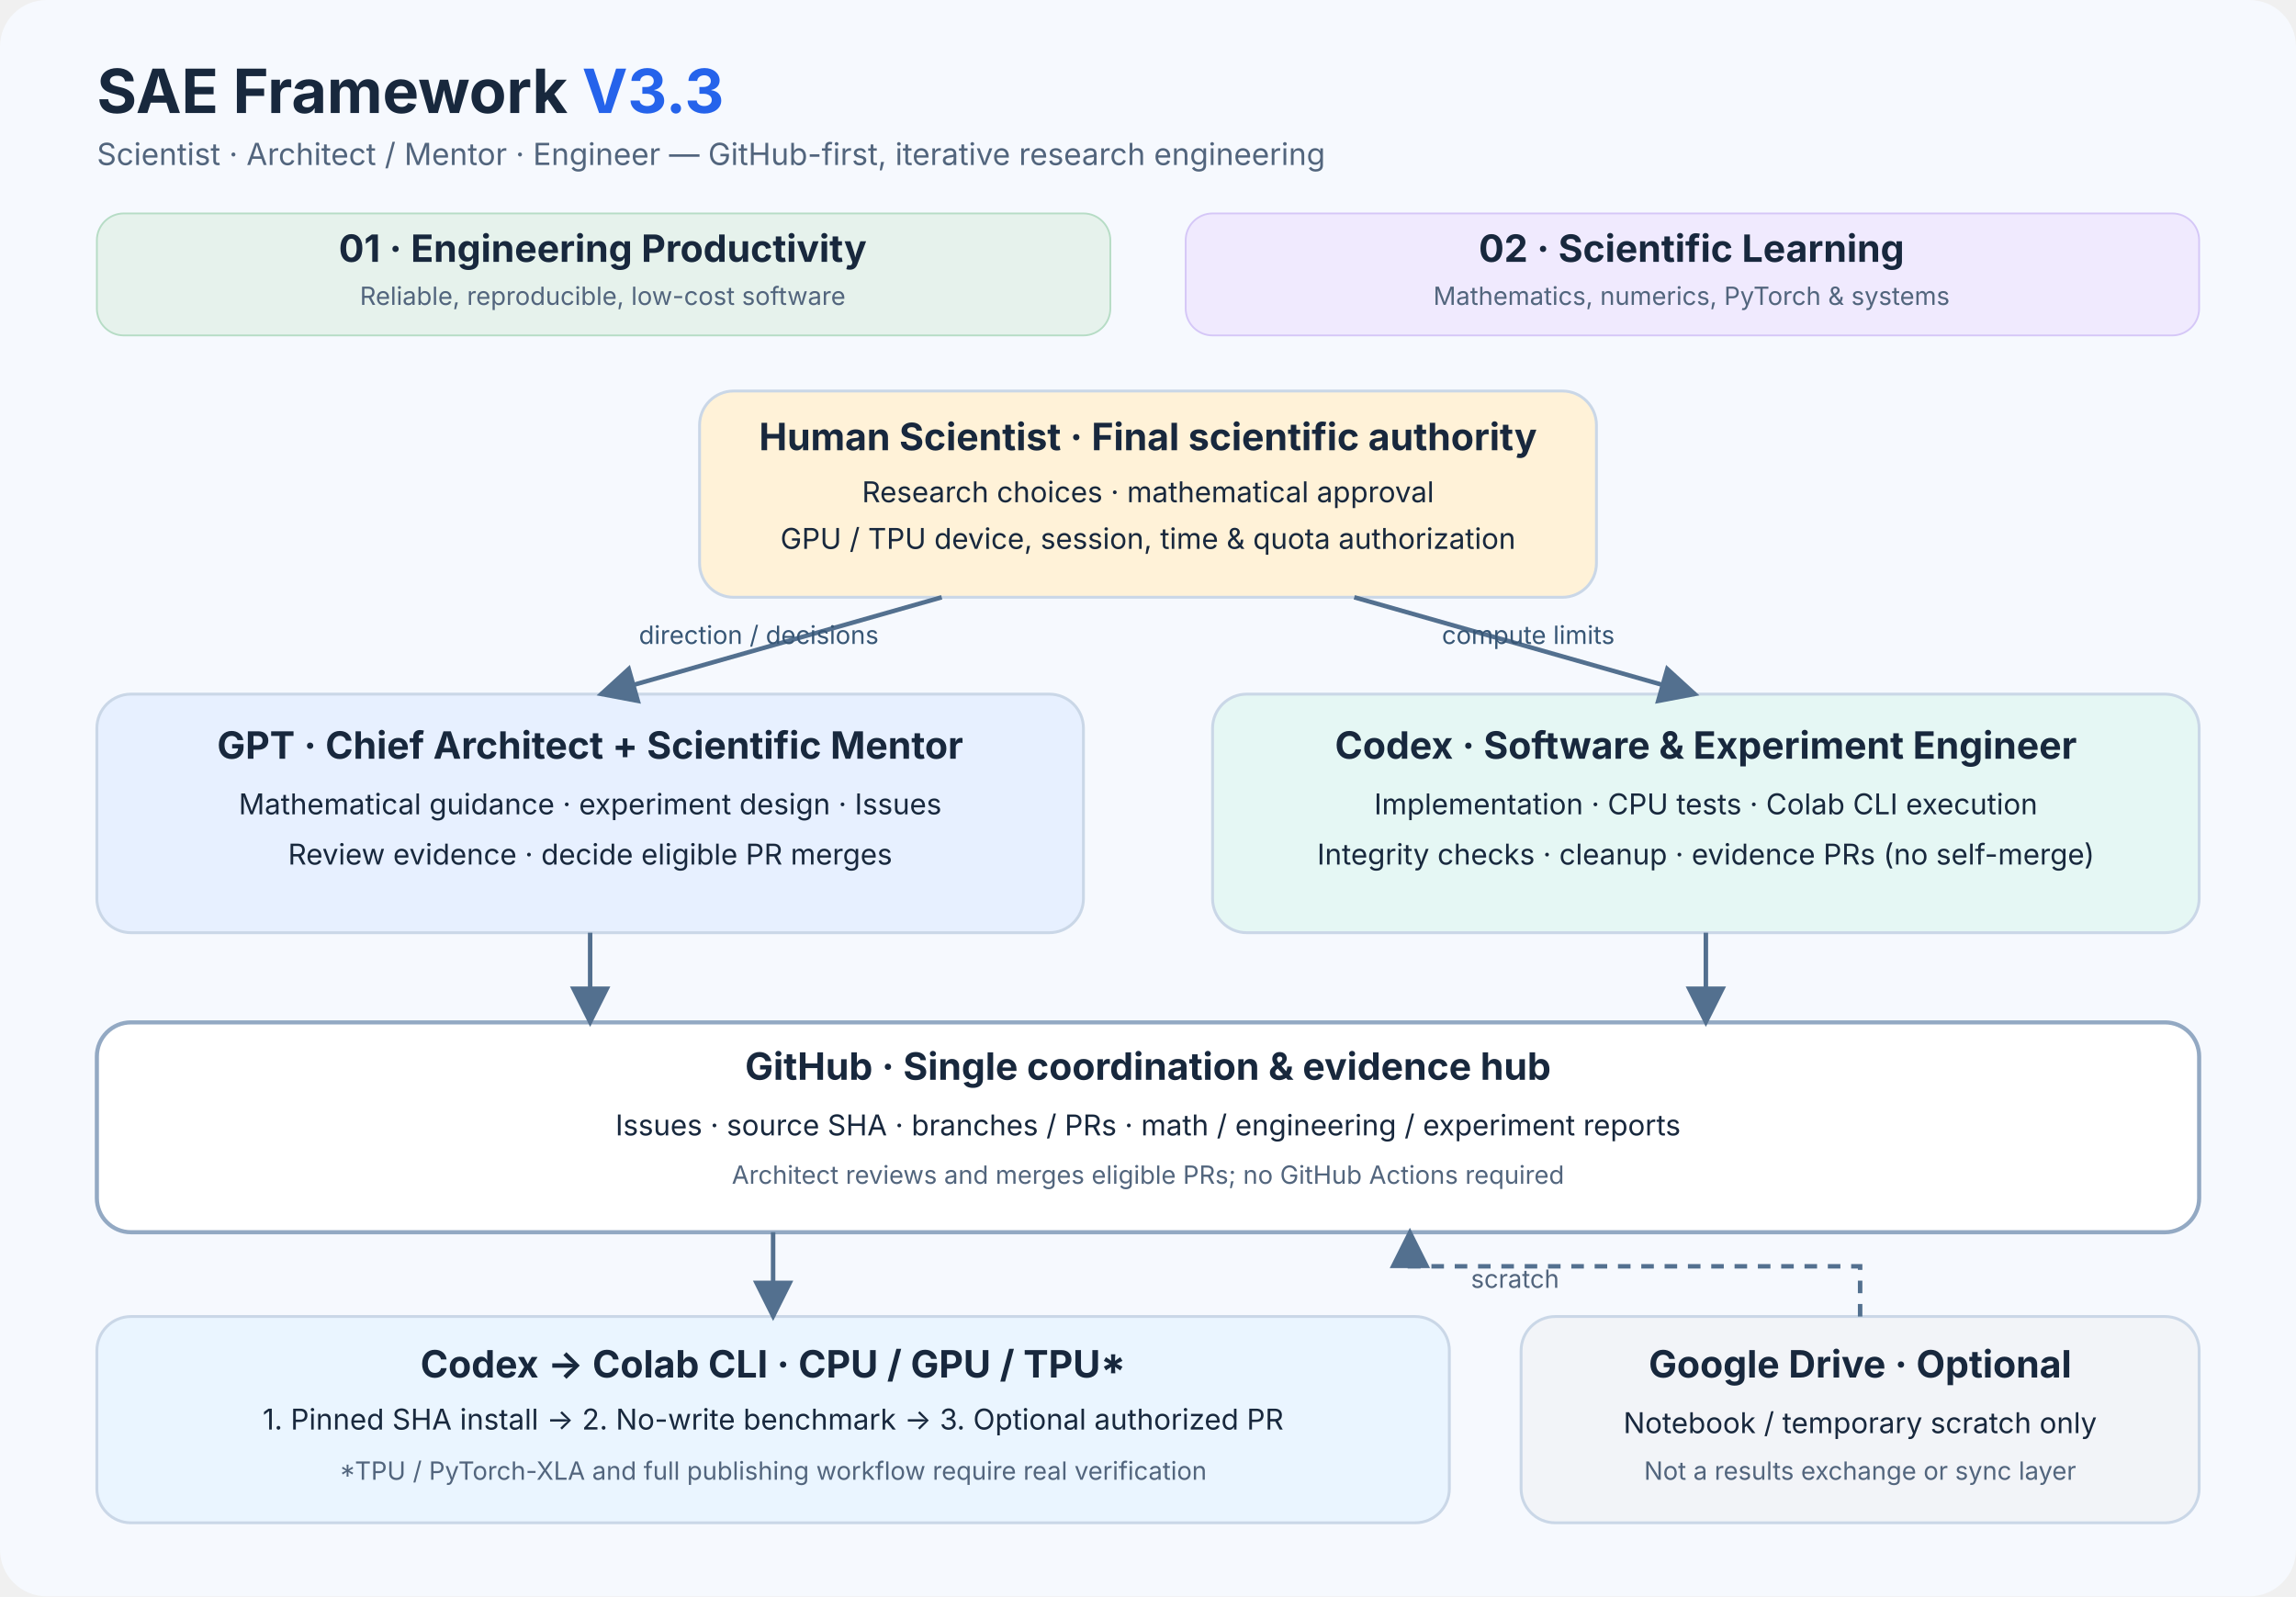
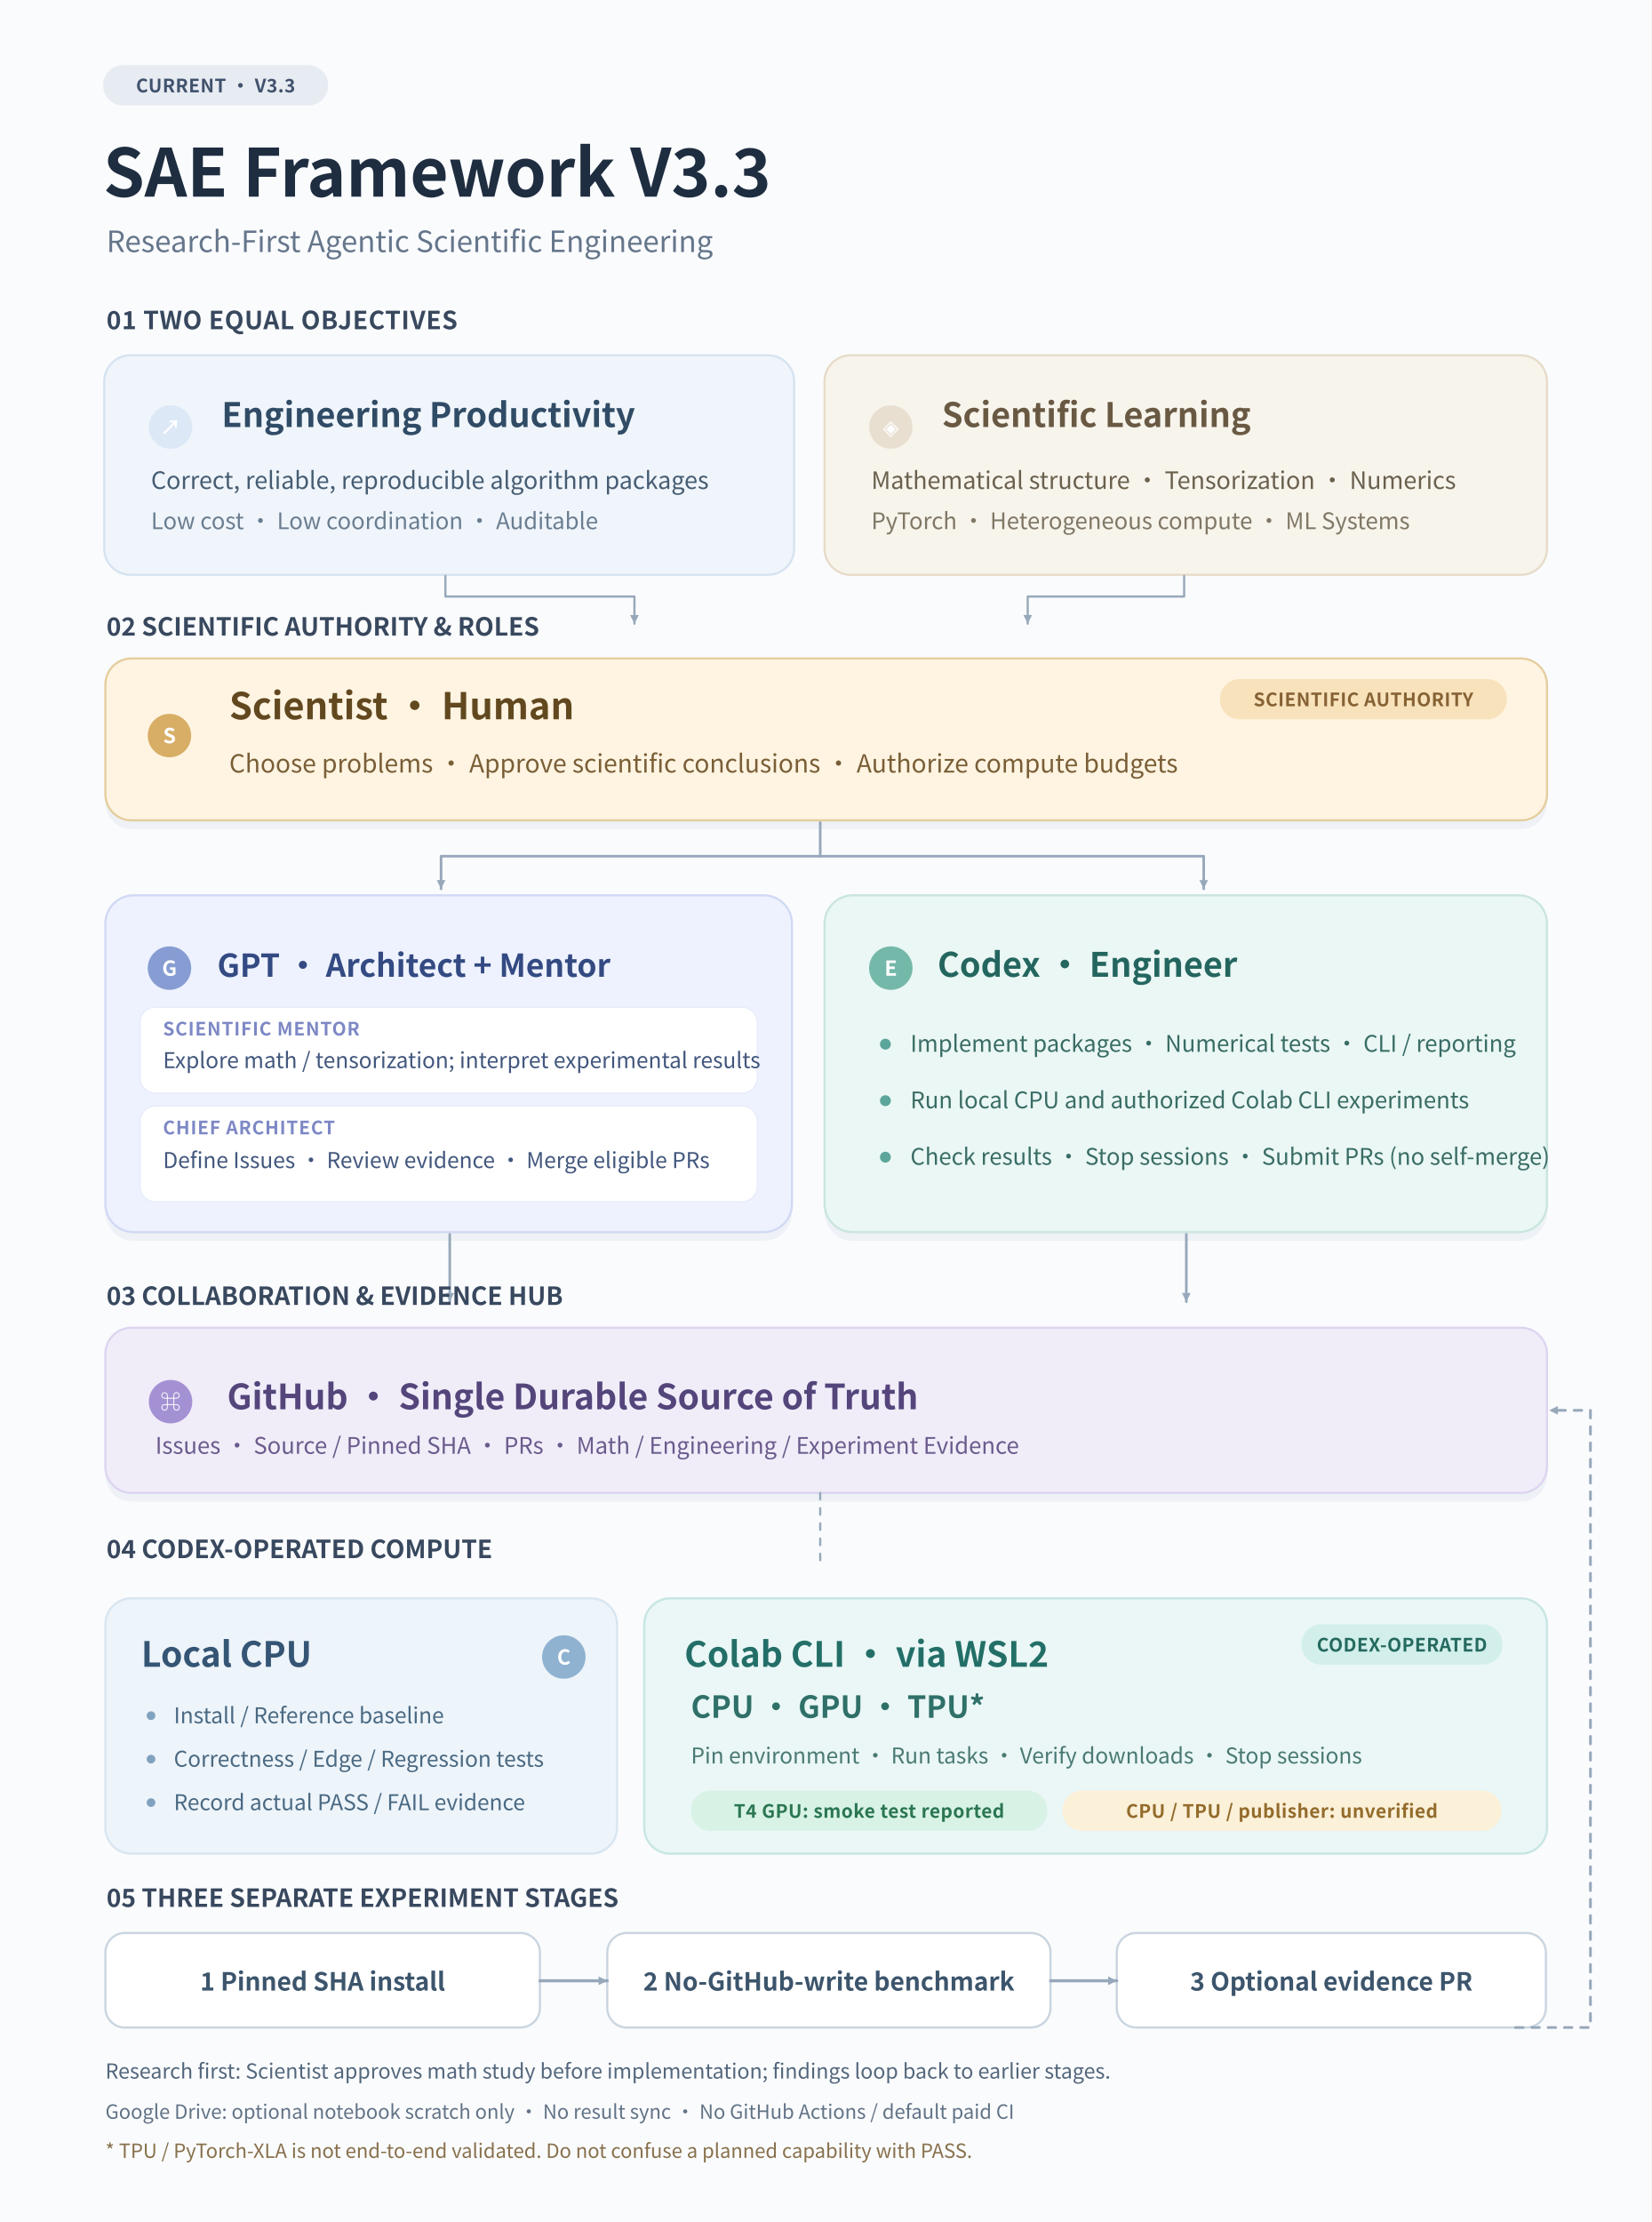
- <svg xmlns="http://www.w3.org/2000/svg" viewBox="0 0 1280 890" role="img" aria-labelledby="title desc">
+ <svg xmlns="http://www.w3.org/2000/svg" baseProfile="full" height="2045" version="1.1" viewBox="0 0 1520 2045" width="1520">
  <defs>
-     <style>
- text{font-family:Inter,Arial,Helvetica,sans-serif;fill:#18283d}.title{font-size:34px;font-weight:750}.sub{font-size:17px;fill:#52657d}.head{font-size:21px;font-weight:700}.body{font-size:16px}.tiny{font-size:14px;fill:#52657d}.box{stroke:#cad7e7;stroke-width:1.6}.arrow{fill:none;stroke:#53708f;stroke-width:2.5;marker-end:url(#arrow)}.dash{stroke-dasharray:7 6}.label{font-size:14px;fill:#375675}
- </style>
-     <marker id="arrow" markerWidth="9" markerHeight="9" refX="8" refY="4.5" orient="auto">
-       <path d="M0 0 L9 4.5 L0 9 Z" fill="#53708f" />
+     <marker id="arrow" markerHeight="8" markerUnits="userSpaceOnUse" markerWidth="9" orient="auto" refX="8" refY="4">
+       <path d="M 0 0 L 8 4 L 0 8 Z" fill="#97A8BA" />
    </marker>
  </defs>
-   <rect width="1280" height="890" rx="26" fill="#f6f9fe" />
-   <text x="54" y="63" class="title">SAE Framework <tspan fill="#2563eb">V3.3</tspan>
-   </text>
-   <text x="54" y="92" class="sub">Scientist · Architect / Mentor · Engineer — GitHub-first, iterative research engineering</text>
-   <rect x="54" y="119" width="565" height="68" rx="15" fill="#e6f2ec" stroke="#b6dcc5" />
-   <text x="336" y="146" class="head" text-anchor="middle">01 · Engineering Productivity</text>
-   <text x="336" y="170" class="tiny" text-anchor="middle">Reliable, reproducible, low-cost software</text>
-   <rect x="661" y="119" width="565" height="68" rx="15" fill="#f0eafe" stroke="#d5c7f7" />
-   <text x="943" y="146" class="head" text-anchor="middle">02 · Scientific Learning</text>
-   <text x="943" y="170" class="tiny" text-anchor="middle">Mathematics, numerics, PyTorch &amp; systems</text>
-   <rect class="box" x="390" y="218" width="500" height="115" rx="19" fill="#fff2d8" />
-   <text x="640" y="251" class="head" text-anchor="middle">Human Scientist · Final scientific authority</text>
-   <text x="640" y="280" class="body" text-anchor="middle">Research choices · mathematical approval</text>
-   <text x="640" y="306" class="body" text-anchor="middle">GPU / TPU device, session, time &amp; quota authorization</text>
-   <rect class="box" x="54" y="387" width="550" height="133" rx="19" fill="#e7f0ff" />
-   <text x="329" y="423" class="head" text-anchor="middle">GPT · Chief Architect + Scientific Mentor</text>
-   <text x="329" y="454" class="body" text-anchor="middle">Mathematical guidance · experiment design · Issues</text>
-   <text x="329" y="482" class="body" text-anchor="middle">Review evidence · decide eligible PR merges</text>
-   <rect class="box" x="676" y="387" width="550" height="133" rx="19" fill="#e5f7f4" />
-   <text x="951" y="423" class="head" text-anchor="middle">Codex · Software &amp; Experiment Engineer</text>
-   <text x="951" y="454" class="body" text-anchor="middle">Implementation · CPU tests · Colab CLI execution</text>
-   <text x="951" y="482" class="body" text-anchor="middle">Integrity checks · cleanup · evidence PRs (no self-merge)</text>
-   <path class="arrow" d="M525 333 L335 387" />
-   <path class="arrow" d="M755 333 L945 387" />
-   <text x="423" y="359" class="label" text-anchor="middle">direction / decisions</text>
-   <text x="852" y="359" class="label" text-anchor="middle">compute limits</text>
-   <rect x="54" y="570" width="1172" height="117" rx="19" fill="#fff" stroke="#93a9c3" stroke-width="2.3" />
-   <text x="640" y="602" class="head" text-anchor="middle">GitHub · Single coordination &amp; evidence hub</text>
-   <text x="640" y="633" class="body" text-anchor="middle">Issues · source SHA · branches / PRs · math / engineering / experiment reports</text>
-   <text x="640" y="660" class="tiny" text-anchor="middle">Architect reviews and merges eligible PRs; no GitHub Actions required</text>
-   <path class="arrow" d="M329 520 L329 570" />
-   <path class="arrow" d="M951 520 L951 570" />
-   <rect class="box" x="54" y="734" width="754" height="115" rx="19" fill="#eaf5ff" />
-   <text x="431" y="768" class="head" text-anchor="middle">Codex → Colab CLI · CPU / GPU / TPU*</text>
-   <text x="431" y="797" class="body" text-anchor="middle">1. Pinned SHA install → 2. No-write benchmark → 3. Optional authorized PR</text>
-   <text x="431" y="825" class="tiny" text-anchor="middle">*TPU / PyTorch-XLA and full publishing workflow require real verification</text>
-   <rect class="box" x="848" y="734" width="378" height="115" rx="19" fill="#f2f4f8" />
-   <text x="1037" y="768" class="head" text-anchor="middle">Google Drive · Optional</text>
-   <text x="1037" y="799" class="body" text-anchor="middle">Notebook / temporary scratch only</text>
-   <text x="1037" y="825" class="tiny" text-anchor="middle">Not a results exchange or sync layer</text>
-   <path class="arrow" d="M431 687 L431 734" />
-   <path class="arrow dash" d="M1037 734 L1037 706 L786 706 L786 687" />
-   <text x="820" y="718" class="tiny">scratch</text>
+   <rect fill="#FAFBFD" height="2045" width="1520" x="0" y="0" />
+   <rect fill="#E7EBF2" height="37" rx="18" stroke="none" stroke-width="1.5" width="207" x="95" y="60" />
+   <text fill="#40526C" font-family="'Noto Sans CJK SC','Noto Sans CJK JP','Segoe UI',Arial,sans-serif" font-size="17" font-weight="800" letter-spacing="0.4" text-anchor="middle" x="198.5" y="85">CURRENT · V3.3</text>
+   <text fill="#1E2D40" font-family="'Noto Sans CJK SC','Noto Sans CJK JP','Segoe UI',Arial,sans-serif" font-size="61" font-weight="800" text-anchor="start" x="95" y="181">SAE Framework V3.3</text>
+   <text fill="#65768B" font-family="'Noto Sans CJK SC','Noto Sans CJK JP','Segoe UI',Arial,sans-serif" font-size="27" font-weight="400" text-anchor="start" x="98" y="232">Research-First Agentic Scientific Engineering</text>
+   <text fill="#38485E" font-family="'Noto Sans CJK SC','Noto Sans CJK JP','Segoe UI',Arial,sans-serif" font-size="23" font-weight="700" letter-spacing="0.5" text-anchor="start" x="98" y="303">01   TWO EQUAL OBJECTIVES</text>
+   <rect fill="#EFF5FB" height="202" rx="24" stroke="#D6E3F0" stroke-width="2" width="635" x="96" y="327" />
+   <rect fill="#F7F4EC" height="202" rx="24" stroke="#E7DCC9" stroke-width="2" width="665" x="759" y="327" />
+   <circle cx="157" cy="393" fill="#DCE8F6" r="20" />
+   <text fill="#FFFFFF" font-family="'Noto Sans CJK SC','Noto Sans CJK JP','Segoe UI',Arial,sans-serif" font-size="19" font-weight="700" text-anchor="middle" x="157" y="400">↗</text>
+   <circle cx="820" cy="393" fill="#E8DFD1" r="20" />
+   <text fill="#FFFFFF" font-family="'Noto Sans CJK SC','Noto Sans CJK JP','Segoe UI',Arial,sans-serif" font-size="19" font-weight="700" text-anchor="middle" x="820" y="400">◈</text>
+   <text fill="#304B65" font-family="'Noto Sans CJK SC','Noto Sans CJK JP','Segoe UI',Arial,sans-serif" font-size="31" font-weight="700" text-anchor="start" x="204" y="393">Engineering Productivity</text>
+   <text fill="#695943" font-family="'Noto Sans CJK SC','Noto Sans CJK JP','Segoe UI',Arial,sans-serif" font-size="31" font-weight="700" text-anchor="start" x="867" y="393">Scientific Learning</text>
+   <text fill="#465C72" font-family="'Noto Sans CJK SC','Noto Sans CJK JP','Segoe UI',Arial,sans-serif" font-size="22" font-weight="500" text-anchor="start" x="139" y="450">Correct, reliable, reproducible algorithm packages</text>
+   <text fill="#6A7D90" font-family="'Noto Sans CJK SC','Noto Sans CJK JP','Segoe UI',Arial,sans-serif" font-size="21" font-weight="400" text-anchor="start" x="139" y="487">Low cost · Low coordination · Auditable</text>
+   <text fill="#6A604D" font-family="'Noto Sans CJK SC','Noto Sans CJK JP','Segoe UI',Arial,sans-serif" font-size="22" font-weight="500" text-anchor="start" x="802" y="450">Mathematical structure · Tensorization · Numerics</text>
+   <text fill="#807765" font-family="'Noto Sans CJK SC','Noto Sans CJK JP','Segoe UI',Arial,sans-serif" font-size="21" font-weight="400" text-anchor="start" x="802" y="487">PyTorch · Heterogeneous compute · ML Systems</text>
+   <polyline fill="none" marker-end="url(#arrow)" points="410,530 410,549 584,549 584,574" stroke="#97A8BA" stroke-linecap="round" stroke-linejoin="round" stroke-width="2" />
+   <polyline fill="none" marker-end="url(#arrow)" points="1090,530 1090,549 946,549 946,574" stroke="#97A8BA" stroke-linecap="round" stroke-linejoin="round" stroke-width="2" />
+   <text fill="#38485E" font-family="'Noto Sans CJK SC','Noto Sans CJK JP','Segoe UI',Arial,sans-serif" font-size="23" font-weight="700" text-anchor="start" x="98" y="585">02   SCIENTIFIC AUTHORITY &amp; ROLES</text>
+   <rect fill="#DCE3EC" height="149" opacity="0.4" rx="24" width="1327" x="97" y="614" />
+   <rect fill="#FFF4E2" height="149" rx="24" stroke="#E5CE9F" stroke-width="2" width="1327" x="97" y="606" />
+   <circle cx="156" cy="677" fill="#D8AE66" r="20" />
+   <text fill="#FFFFFF" font-family="'Noto Sans CJK SC','Noto Sans CJK JP','Segoe UI',Arial,sans-serif" font-size="19" font-weight="700" text-anchor="middle" x="156" y="684">S</text>
+   <text fill="#62481F" font-family="'Noto Sans CJK SC','Noto Sans CJK JP','Segoe UI',Arial,sans-serif" font-size="34" font-weight="800" text-anchor="start" x="211" y="662">Scientist · Human</text>
+   <text fill="#795E36" font-family="'Noto Sans CJK SC','Noto Sans CJK JP','Segoe UI',Arial,sans-serif" font-size="23" font-weight="500" text-anchor="start" x="211" y="711">Choose problems · Approve scientific conclusions · Authorize compute budgets</text>
+   <rect fill="#F8E2BB" height="37" rx="18" stroke="none" stroke-width="1.5" width="264" x="1123" y="625" />
+   <text fill="#866234" font-family="'Noto Sans CJK SC','Noto Sans CJK JP','Segoe UI',Arial,sans-serif" font-size="17" font-weight="800" letter-spacing="0.4" text-anchor="middle" x="1255.0" y="650">SCIENTIFIC AUTHORITY</text>
+   <polyline fill="none" marker-end="url(#arrow)" points="755,757 755,788 406,788 406,818" stroke="#97A8BA" stroke-linecap="round" stroke-linejoin="round" stroke-width="2.4" />
+   <polyline fill="none" marker-end="url(#arrow)" points="755,788 1108,788 1108,818" stroke="#97A8BA" stroke-linecap="round" stroke-linejoin="round" stroke-width="2.4" />
+   <rect fill="#DCE3EC" height="310" opacity="0.4" rx="26" width="632" x="97" y="832" />
+   <rect fill="#EEF2FF" height="310" rx="26" stroke="#D1D9F4" stroke-width="2" width="632" x="97" y="824" />
+   <rect fill="#DCE3EC" height="310" opacity="0.4" rx="26" width="665" x="759" y="832" />
+   <rect fill="#EAF7F4" height="310" rx="26" stroke="#CAE5DF" stroke-width="2" width="665" x="759" y="824" />
+   <circle cx="156" cy="891" fill="#879CD2" r="20" />
+   <text fill="#FFFFFF" font-family="'Noto Sans CJK SC','Noto Sans CJK JP','Segoe UI',Arial,sans-serif" font-size="19" font-weight="700" text-anchor="middle" x="156" y="898">G</text>
+   <text fill="#334A82" font-family="'Noto Sans CJK SC','Noto Sans CJK JP','Segoe UI',Arial,sans-serif" font-size="29" font-weight="700" text-anchor="start" x="200" y="899">GPT · Architect + Mentor</text>
+   <rect fill="#FFFFFF" height="79" rx="14" stroke="#E5EAF8" stroke-width="1" width="568" x="129" y="927" />
+   <text fill="#7D88C5" font-family="'Noto Sans CJK SC','Noto Sans CJK JP','Segoe UI',Arial,sans-serif" font-size="17" font-weight="800" letter-spacing="0.7" text-anchor="start" x="150" y="953">SCIENTIFIC MENTOR</text>
+   <text fill="#42577D" font-family="'Noto Sans CJK SC','Noto Sans CJK JP','Segoe UI',Arial,sans-serif" font-size="20" font-weight="500" text-anchor="start" x="150" y="983">Explore math / tensorization; interpret experimental results</text>
+   <rect fill="#FFFFFF" height="88" rx="14" stroke="#E5EAF8" stroke-width="1" width="568" x="129" y="1018" />
+   <text fill="#7D88C5" font-family="'Noto Sans CJK SC','Noto Sans CJK JP','Segoe UI',Arial,sans-serif" font-size="17" font-weight="800" letter-spacing="0.7" text-anchor="start" x="150" y="1044">CHIEF ARCHITECT</text>
+   <text fill="#42577D" font-family="'Noto Sans CJK SC','Noto Sans CJK JP','Segoe UI',Arial,sans-serif" font-size="20" font-weight="500" text-anchor="start" x="150" y="1075">Define Issues · Review evidence · Merge eligible PRs</text>
+   <circle cx="820" cy="891" fill="#74B8A9" r="20" />
+   <text fill="#FFFFFF" font-family="'Noto Sans CJK SC','Noto Sans CJK JP','Segoe UI',Arial,sans-serif" font-size="19" font-weight="700" text-anchor="middle" x="820" y="898">E</text>
+   <text fill="#24665F" font-family="'Noto Sans CJK SC','Noto Sans CJK JP','Segoe UI',Arial,sans-serif" font-size="31" font-weight="800" text-anchor="start" x="863" y="899">Codex · Engineer</text>
+   <circle cx="815" cy="961" fill="#5BA59A" r="5" />
+   <text fill="#396C65" font-family="'Noto Sans CJK SC','Noto Sans CJK JP','Segoe UI',Arial,sans-serif" font-size="21" font-weight="500" text-anchor="start" x="838" y="968">Implement packages · Numerical tests · CLI / reporting</text>
+   <circle cx="815" cy="1013" fill="#5BA59A" r="5" />
+   <text fill="#396C65" font-family="'Noto Sans CJK SC','Noto Sans CJK JP','Segoe UI',Arial,sans-serif" font-size="21" font-weight="500" text-anchor="start" x="838" y="1020">Run local CPU and authorized Colab CLI experiments</text>
+   <circle cx="815" cy="1065" fill="#5BA59A" r="5" />
+   <text fill="#396C65" font-family="'Noto Sans CJK SC','Noto Sans CJK JP','Segoe UI',Arial,sans-serif" font-size="21" font-weight="500" text-anchor="start" x="838" y="1072">Check results · Stop sessions · Submit PRs (no self-merge)</text>
+   <polyline fill="none" marker-end="url(#arrow)" points="414,1136 414,1198" stroke="#97A8BA" stroke-linecap="round" stroke-linejoin="round" stroke-width="2.4" />
+   <polyline fill="none" marker-end="url(#arrow)" points="1092,1136 1092,1198" stroke="#97A8BA" stroke-linecap="round" stroke-linejoin="round" stroke-width="2.4" />
+   <text fill="#38485E" font-family="'Noto Sans CJK SC','Noto Sans CJK JP','Segoe UI',Arial,sans-serif" font-size="23" font-weight="700" text-anchor="start" x="98" y="1201">03   COLLABORATION &amp; EVIDENCE HUB</text>
+   <rect fill="#DCE3EC" height="152" opacity="0.4" rx="24" width="1327" x="97" y="1230" />
+   <rect fill="#F0EDF9" height="152" rx="24" stroke="#DDD5F0" stroke-width="2" width="1327" x="97" y="1222" />
+   <circle cx="157" cy="1290" fill="#A491D3" r="20" />
+   <text fill="#FFFFFF" font-family="'Noto Sans CJK SC','Noto Sans CJK JP','Segoe UI',Arial,sans-serif" font-size="19" font-weight="700" text-anchor="middle" x="157" y="1297">⌘</text>
+   <text fill="#54457B" font-family="'Noto Sans CJK SC','Noto Sans CJK JP','Segoe UI',Arial,sans-serif" font-size="32" font-weight="700" text-anchor="start" x="209" y="1297">GitHub · Single Durable Source of Truth</text>
+   <text fill="#6B5B8C" font-family="'Noto Sans CJK SC','Noto Sans CJK JP','Segoe UI',Arial,sans-serif" font-size="21" font-weight="500" text-anchor="start" x="143" y="1338">Issues  ·  Source / Pinned SHA  ·  PRs  ·  Math / Engineering / Experiment Evidence</text>
+   <text fill="#38485E" font-family="'Noto Sans CJK SC','Noto Sans CJK JP','Segoe UI',Arial,sans-serif" font-size="23" font-weight="700" text-anchor="start" x="98" y="1434">04   CODEX-OPERATED COMPUTE</text>
+   <polyline fill="none" points="755,1374 755,1441" stroke="#97A8BA" stroke-dasharray="6 8" stroke-linecap="round" stroke-linejoin="round" stroke-width="2" />
+   <rect fill="#EDF4FA" height="235" rx="24" stroke="#D8E6F1" stroke-width="2" width="471" x="97" y="1471" />
+   <rect fill="#EAF7F6" height="235" rx="24" stroke="#C7E6E3" stroke-width="2" width="831" x="593" y="1471" />
+   <text fill="#355574" font-family="'Noto Sans CJK SC','Noto Sans CJK JP','Segoe UI',Arial,sans-serif" font-size="32" font-weight="700" text-anchor="start" x="130" y="1534">Local CPU</text>
+   <circle cx="519" cy="1525" fill="#8FB2D1" r="20" />
+   <text fill="#FFFFFF" font-family="'Noto Sans CJK SC','Noto Sans CJK JP','Segoe UI',Arial,sans-serif" font-size="19" font-weight="700" text-anchor="middle" x="519" y="1532">C</text>
+   <circle cx="139" cy="1579" fill="#81A2BE" r="4" />
+   <text fill="#4A6982" font-family="'Noto Sans CJK SC','Noto Sans CJK JP','Segoe UI',Arial,sans-serif" font-size="20" font-weight="400" text-anchor="start" x="160" y="1586">Install / Reference baseline</text>
+   <circle cx="139" cy="1619" fill="#81A2BE" r="4" />
+   <text fill="#4A6982" font-family="'Noto Sans CJK SC','Noto Sans CJK JP','Segoe UI',Arial,sans-serif" font-size="20" font-weight="400" text-anchor="start" x="160" y="1626">Correctness / Edge / Regression tests</text>
+   <circle cx="139" cy="1659" fill="#81A2BE" r="4" />
+   <text fill="#4A6982" font-family="'Noto Sans CJK SC','Noto Sans CJK JP','Segoe UI',Arial,sans-serif" font-size="20" font-weight="400" text-anchor="start" x="160" y="1666">Record actual PASS / FAIL evidence</text>
+   <text fill="#236F68" font-family="'Noto Sans CJK SC','Noto Sans CJK JP','Segoe UI',Arial,sans-serif" font-size="32" font-weight="700" text-anchor="start" x="630" y="1534">Colab CLI  ·  via WSL2</text>
+   <rect fill="#D3EFEB" height="37" rx="18" stroke="none" stroke-width="1.5" width="185" x="1198" y="1495" />
+   <text fill="#24695F" font-family="'Noto Sans CJK SC','Noto Sans CJK JP','Segoe UI',Arial,sans-serif" font-size="17" font-weight="800" letter-spacing="0.4" text-anchor="middle" x="1290.5" y="1520">CODEX-OPERATED</text>
+   <text fill="#2F7069" font-family="'Noto Sans CJK SC','Noto Sans CJK JP','Segoe UI',Arial,sans-serif" font-size="28" font-weight="700" text-anchor="start" x="636" y="1581">CPU · GPU · TPU*</text>
+   <text fill="#4A7974" font-family="'Noto Sans CJK SC','Noto Sans CJK JP','Segoe UI',Arial,sans-serif" font-size="20" font-weight="500" text-anchor="start" x="636" y="1623">Pin environment · Run tasks · Verify downloads · Stop sessions</text>
+   <rect fill="#D8F3E6" height="37" rx="18" stroke="none" stroke-width="1.5" width="328" x="636" y="1648" />
+   <text fill="#2B7651" font-family="'Noto Sans CJK SC','Noto Sans CJK JP','Segoe UI',Arial,sans-serif" font-size="17" font-weight="800" letter-spacing="0.4" text-anchor="middle" x="800.0" y="1673">T4 GPU: smoke test reported</text>
+   <rect fill="#FBF0D8" height="37" rx="18" stroke="none" stroke-width="1.5" width="404" x="978" y="1648" />
+   <text fill="#936B2B" font-family="'Noto Sans CJK SC','Noto Sans CJK JP','Segoe UI',Arial,sans-serif" font-size="17" font-weight="800" letter-spacing="0.4" text-anchor="middle" x="1180.0" y="1673">CPU / TPU / publisher: unverified</text>
+   <text fill="#38485E" font-family="'Noto Sans CJK SC','Noto Sans CJK JP','Segoe UI',Arial,sans-serif" font-size="23" font-weight="700" text-anchor="start" x="98" y="1755">05   THREE SEPARATE EXPERIMENT STAGES</text>
+   <rect fill="#FFFFFF" height="87" rx="18" stroke="#CAD5E0" stroke-width="2" width="400" x="97" y="1779" />
+   <text fill="#3C556C" font-family="'Noto Sans CJK SC','Noto Sans CJK JP','Segoe UI',Arial,sans-serif" font-size="23" font-weight="700" text-anchor="middle" x="297.0" y="1832">1  Pinned SHA install</text>
+   <rect fill="#FFFFFF" height="87" rx="18" stroke="#CAD5E0" stroke-width="2" width="408" x="559" y="1779" />
+   <text fill="#3C556C" font-family="'Noto Sans CJK SC','Noto Sans CJK JP','Segoe UI',Arial,sans-serif" font-size="23" font-weight="700" text-anchor="middle" x="763.0" y="1832">2  No-GitHub-write benchmark</text>
+   <rect fill="#FFFFFF" height="87" rx="18" stroke="#CAD5E0" stroke-width="2" width="395" x="1028" y="1779" />
+   <text fill="#3C556C" font-family="'Noto Sans CJK SC','Noto Sans CJK JP','Segoe UI',Arial,sans-serif" font-size="23" font-weight="700" text-anchor="middle" x="1225.5" y="1832">3  Optional evidence PR</text>
+   <polyline fill="none" marker-end="url(#arrow)" points="497,1823 559,1823" stroke="#97A8BA" stroke-linecap="round" stroke-linejoin="round" stroke-width="2.8" />
+   <polyline fill="none" marker-end="url(#arrow)" points="967,1823 1028,1823" stroke="#97A8BA" stroke-linecap="round" stroke-linejoin="round" stroke-width="2.8" />
+   <path d="M 1395 1866 L 1464 1866 L 1464 1298 L 1426 1298" fill="none" marker-end="url(#arrow)" stroke="#97A8BA" stroke-dasharray="7 8" stroke-linecap="round" stroke-linejoin="round" stroke-width="2.5" />
+   <text fill="#53677C" font-family="'Noto Sans CJK SC','Noto Sans CJK JP','Segoe UI',Arial,sans-serif" font-size="19" font-weight="500" text-anchor="start" x="97" y="1913">Research first: Scientist approves math study before implementation; findings loop back to earlier stages.</text>
+   <text fill="#617386" font-family="'Noto Sans CJK SC','Noto Sans CJK JP','Segoe UI',Arial,sans-serif" font-size="18" font-weight="500" text-anchor="start" x="97" y="1950">Google Drive: optional notebook scratch only  ·  No result sync  ·  No GitHub Actions / default paid CI</text>
+   <text fill="#87704C" font-family="'Noto Sans CJK SC','Noto Sans CJK JP','Segoe UI',Arial,sans-serif" font-size="18" font-weight="500" text-anchor="start" x="97" y="1986">* TPU / PyTorch-XLA is not end-to-end validated. Do not confuse a planned capability with PASS.</text>
</svg>
